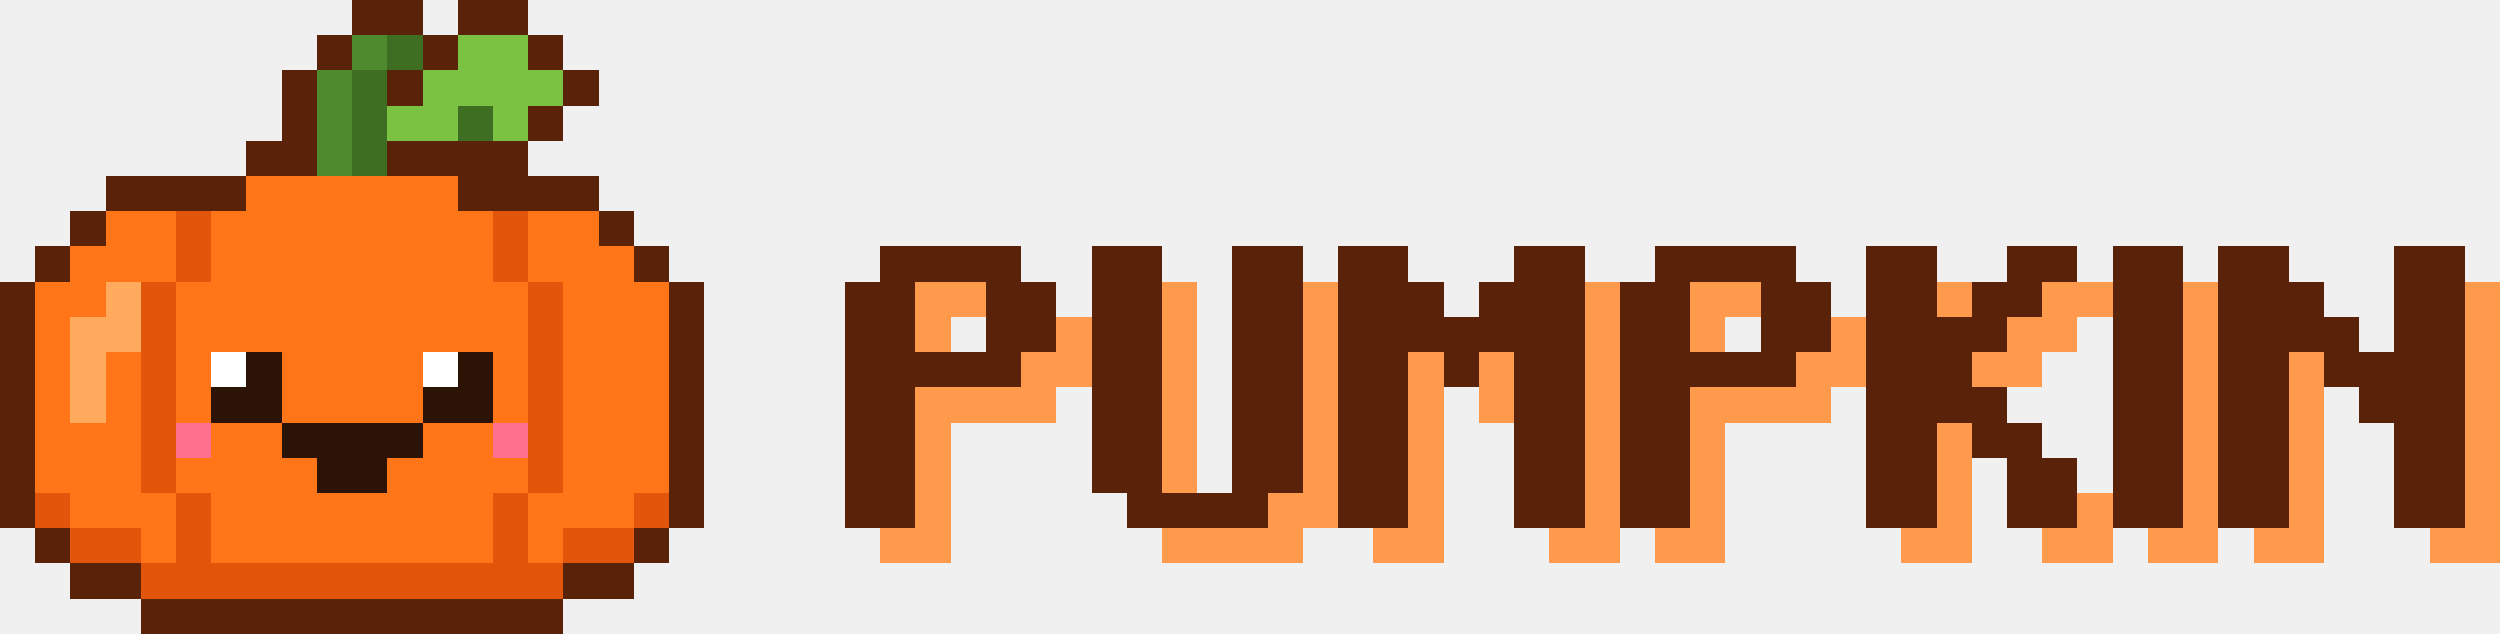
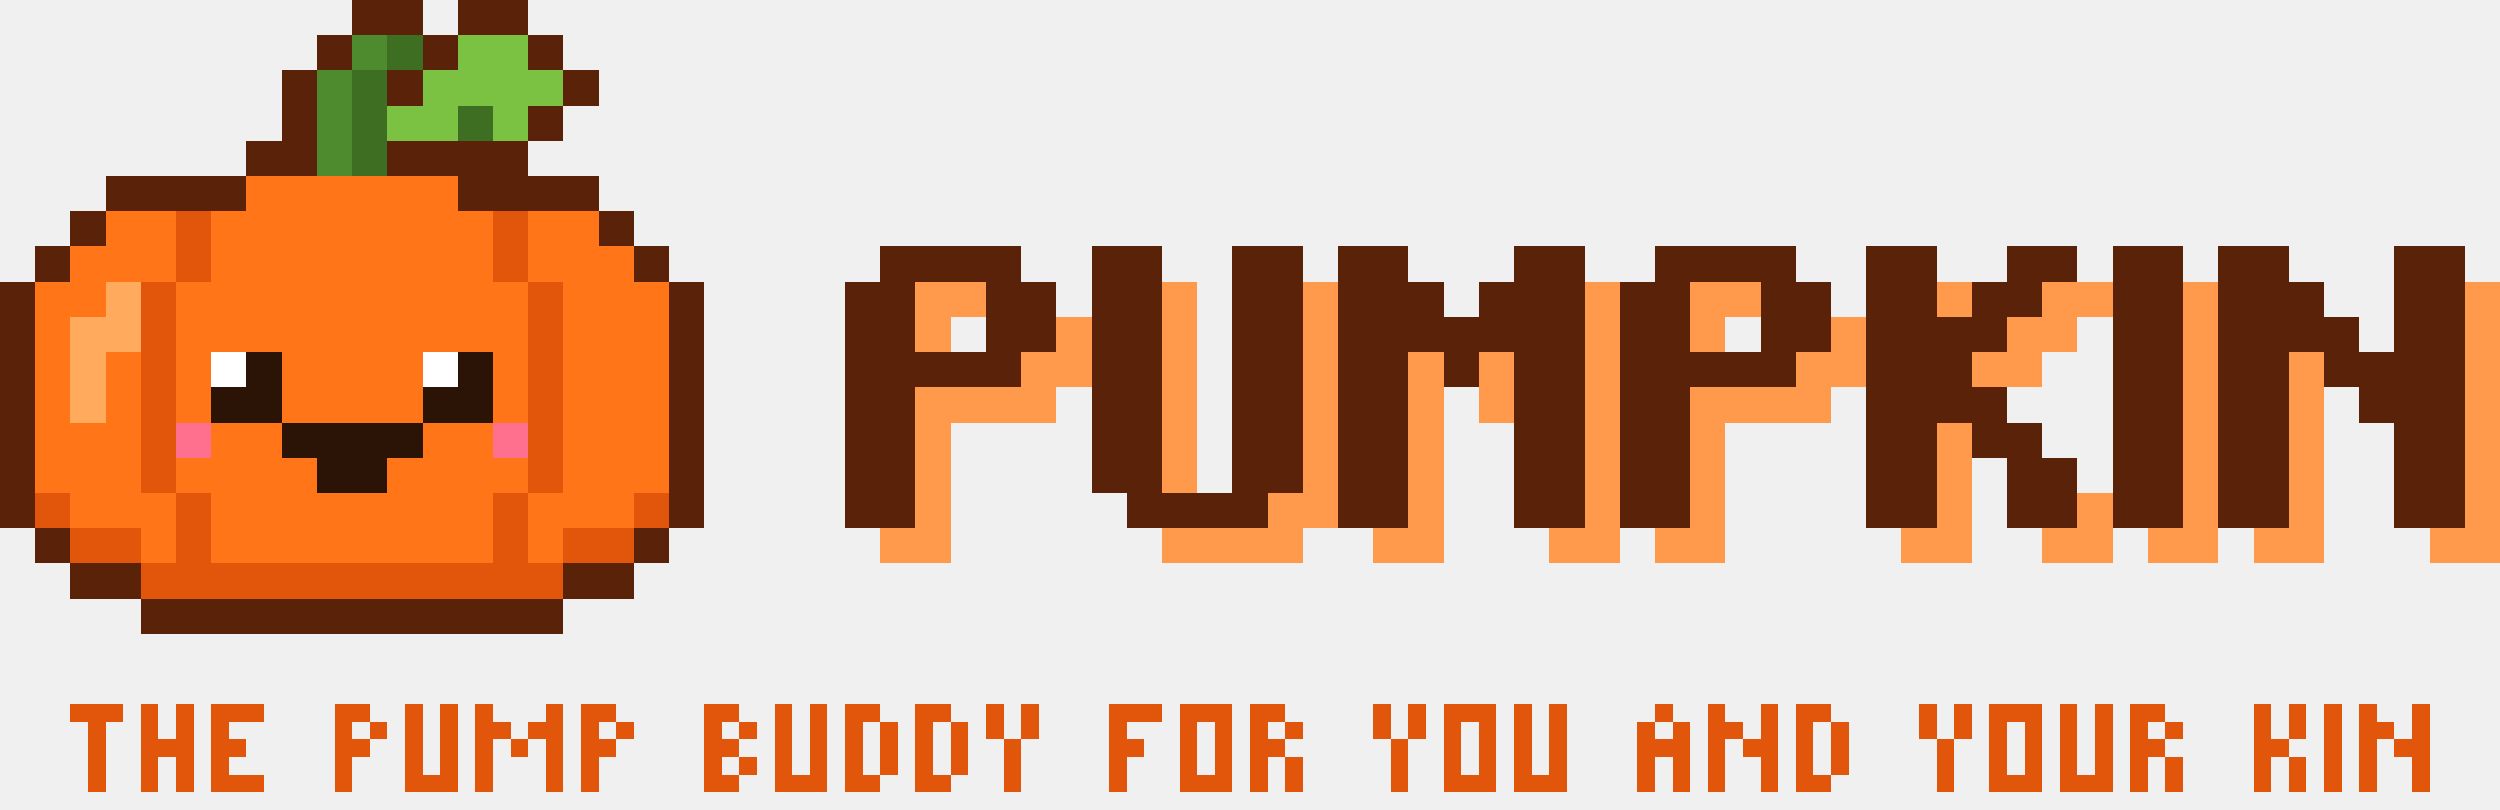
- <svg xmlns="http://www.w3.org/2000/svg" viewBox="0 0 71 18" shape-rendering="crispEdges" width="852" height="216" role="img" aria-label="Pumpkin">
+ <svg xmlns="http://www.w3.org/2000/svg" viewBox="0 0 71 23" shape-rendering="crispEdges" width="852" height="276" role="img" aria-label="Pumpkin, the pump buddy for you and your kin">
  <rect x="10" y="0" width="2" height="1" fill="#5A2208" />
  <rect x="13" y="0" width="2" height="1" fill="#5A2208" />
  <rect x="9" y="1" width="1" height="1" fill="#5A2208" />
  <rect x="10" y="1" width="1" height="1" fill="#4E8A2E" />
  <rect x="11" y="1" width="1" height="1" fill="#3E6E22" />
  <rect x="12" y="1" width="1" height="1" fill="#5A2208" />
  <rect x="13" y="1" width="2" height="1" fill="#7CC242" />
  <rect x="15" y="1" width="1" height="1" fill="#5A2208" />
  <rect x="8" y="2" width="1" height="1" fill="#5A2208" />
  <rect x="9" y="2" width="1" height="1" fill="#4E8A2E" />
  <rect x="10" y="2" width="1" height="1" fill="#3E6E22" />
  <rect x="11" y="2" width="1" height="1" fill="#5A2208" />
  <rect x="12" y="2" width="4" height="1" fill="#7CC242" />
  <rect x="16" y="2" width="1" height="1" fill="#5A2208" />
  <rect x="8" y="3" width="1" height="1" fill="#5A2208" />
  <rect x="9" y="3" width="1" height="1" fill="#4E8A2E" />
  <rect x="10" y="3" width="1" height="1" fill="#3E6E22" />
  <rect x="11" y="3" width="2" height="1" fill="#7CC242" />
  <rect x="13" y="3" width="1" height="1" fill="#3E6E22" />
  <rect x="14" y="3" width="1" height="1" fill="#7CC242" />
  <rect x="15" y="3" width="1" height="1" fill="#5A2208" />
  <rect x="7" y="4" width="2" height="1" fill="#5A2208" />
  <rect x="9" y="4" width="1" height="1" fill="#4E8A2E" />
  <rect x="10" y="4" width="1" height="1" fill="#3E6E22" />
  <rect x="11" y="4" width="4" height="1" fill="#5A2208" />
  <rect x="3" y="5" width="4" height="1" fill="#5A2208" />
  <rect x="7" y="5" width="6" height="1" fill="#FF7518" />
  <rect x="13" y="5" width="4" height="1" fill="#5A2208" />
  <rect x="2" y="6" width="1" height="1" fill="#5A2208" />
  <rect x="3" y="6" width="2" height="1" fill="#FF7518" />
  <rect x="5" y="6" width="1" height="1" fill="#E2560C" />
  <rect x="6" y="6" width="8" height="1" fill="#FF7518" />
  <rect x="14" y="6" width="1" height="1" fill="#E2560C" />
  <rect x="15" y="6" width="2" height="1" fill="#FF7518" />
  <rect x="17" y="6" width="1" height="1" fill="#5A2208" />
  <rect x="1" y="7" width="1" height="1" fill="#5A2208" />
  <rect x="2" y="7" width="3" height="1" fill="#FF7518" />
  <rect x="5" y="7" width="1" height="1" fill="#E2560C" />
  <rect x="6" y="7" width="8" height="1" fill="#FF7518" />
  <rect x="14" y="7" width="1" height="1" fill="#E2560C" />
  <rect x="15" y="7" width="3" height="1" fill="#FF7518" />
  <rect x="18" y="7" width="1" height="1" fill="#5A2208" />
  <rect x="25" y="7" width="4" height="1" fill="#5A2208" />
  <rect x="31" y="7" width="2" height="1" fill="#5A2208" />
  <rect x="35" y="7" width="2" height="1" fill="#5A2208" />
  <rect x="38" y="7" width="2" height="1" fill="#5A2208" />
  <rect x="43" y="7" width="2" height="1" fill="#5A2208" />
  <rect x="47" y="7" width="4" height="1" fill="#5A2208" />
  <rect x="53" y="7" width="2" height="1" fill="#5A2208" />
  <rect x="57" y="7" width="2" height="1" fill="#5A2208" />
  <rect x="60" y="7" width="2" height="1" fill="#5A2208" />
  <rect x="63" y="7" width="2" height="1" fill="#5A2208" />
  <rect x="68" y="7" width="2" height="1" fill="#5A2208" />
  <rect x="0" y="8" width="1" height="1" fill="#5A2208" />
  <rect x="1" y="8" width="2" height="1" fill="#FF7518" />
  <rect x="3" y="8" width="1" height="1" fill="#FFAA5C" />
  <rect x="4" y="8" width="1" height="1" fill="#E2560C" />
  <rect x="5" y="8" width="10" height="1" fill="#FF7518" />
  <rect x="15" y="8" width="1" height="1" fill="#E2560C" />
  <rect x="16" y="8" width="3" height="1" fill="#FF7518" />
  <rect x="19" y="8" width="1" height="1" fill="#5A2208" />
  <rect x="24" y="8" width="2" height="1" fill="#5A2208" />
  <rect x="26" y="8" width="2" height="1" fill="#FF9A4D" />
  <rect x="28" y="8" width="2" height="1" fill="#5A2208" />
  <rect x="31" y="8" width="2" height="1" fill="#5A2208" />
  <rect x="33" y="8" width="1" height="1" fill="#FF9A4D" />
  <rect x="35" y="8" width="2" height="1" fill="#5A2208" />
  <rect x="37" y="8" width="1" height="1" fill="#FF9A4D" />
  <rect x="38" y="8" width="3" height="1" fill="#5A2208" />
  <rect x="42" y="8" width="3" height="1" fill="#5A2208" />
  <rect x="45" y="8" width="1" height="1" fill="#FF9A4D" />
  <rect x="46" y="8" width="2" height="1" fill="#5A2208" />
  <rect x="48" y="8" width="2" height="1" fill="#FF9A4D" />
  <rect x="50" y="8" width="2" height="1" fill="#5A2208" />
  <rect x="53" y="8" width="2" height="1" fill="#5A2208" />
  <rect x="55" y="8" width="1" height="1" fill="#FF9A4D" />
  <rect x="56" y="8" width="2" height="1" fill="#5A2208" />
  <rect x="58" y="8" width="2" height="1" fill="#FF9A4D" />
  <rect x="60" y="8" width="2" height="1" fill="#5A2208" />
  <rect x="62" y="8" width="1" height="1" fill="#FF9A4D" />
  <rect x="63" y="8" width="3" height="1" fill="#5A2208" />
  <rect x="68" y="8" width="2" height="1" fill="#5A2208" />
  <rect x="70" y="8" width="1" height="1" fill="#FF9A4D" />
  <rect x="0" y="9" width="1" height="1" fill="#5A2208" />
  <rect x="1" y="9" width="1" height="1" fill="#FF7518" />
  <rect x="2" y="9" width="2" height="1" fill="#FFAA5C" />
  <rect x="4" y="9" width="1" height="1" fill="#E2560C" />
  <rect x="5" y="9" width="10" height="1" fill="#FF7518" />
  <rect x="15" y="9" width="1" height="1" fill="#E2560C" />
  <rect x="16" y="9" width="3" height="1" fill="#FF7518" />
  <rect x="19" y="9" width="1" height="1" fill="#5A2208" />
  <rect x="24" y="9" width="2" height="1" fill="#5A2208" />
  <rect x="26" y="9" width="1" height="1" fill="#FF9A4D" />
  <rect x="28" y="9" width="2" height="1" fill="#5A2208" />
  <rect x="30" y="9" width="1" height="1" fill="#FF9A4D" />
  <rect x="31" y="9" width="2" height="1" fill="#5A2208" />
  <rect x="33" y="9" width="1" height="1" fill="#FF9A4D" />
  <rect x="35" y="9" width="2" height="1" fill="#5A2208" />
  <rect x="37" y="9" width="1" height="1" fill="#FF9A4D" />
  <rect x="38" y="9" width="7" height="1" fill="#5A2208" />
  <rect x="45" y="9" width="1" height="1" fill="#FF9A4D" />
  <rect x="46" y="9" width="2" height="1" fill="#5A2208" />
  <rect x="48" y="9" width="1" height="1" fill="#FF9A4D" />
  <rect x="50" y="9" width="2" height="1" fill="#5A2208" />
  <rect x="52" y="9" width="1" height="1" fill="#FF9A4D" />
  <rect x="53" y="9" width="4" height="1" fill="#5A2208" />
  <rect x="57" y="9" width="2" height="1" fill="#FF9A4D" />
  <rect x="60" y="9" width="2" height="1" fill="#5A2208" />
  <rect x="62" y="9" width="1" height="1" fill="#FF9A4D" />
  <rect x="63" y="9" width="4" height="1" fill="#5A2208" />
  <rect x="68" y="9" width="2" height="1" fill="#5A2208" />
  <rect x="70" y="9" width="1" height="1" fill="#FF9A4D" />
  <rect x="0" y="10" width="1" height="1" fill="#5A2208" />
  <rect x="1" y="10" width="1" height="1" fill="#FF7518" />
  <rect x="2" y="10" width="1" height="1" fill="#FFAA5C" />
  <rect x="3" y="10" width="1" height="1" fill="#FF7518" />
  <rect x="4" y="10" width="1" height="1" fill="#E2560C" />
  <rect x="5" y="10" width="1" height="1" fill="#FF7518" />
  <rect x="6" y="10" width="1" height="1" fill="#FFFFFF" />
  <rect x="7" y="10" width="1" height="1" fill="#2B1406" />
  <rect x="8" y="10" width="4" height="1" fill="#FF7518" />
  <rect x="12" y="10" width="1" height="1" fill="#FFFFFF" />
  <rect x="13" y="10" width="1" height="1" fill="#2B1406" />
  <rect x="14" y="10" width="1" height="1" fill="#FF7518" />
  <rect x="15" y="10" width="1" height="1" fill="#E2560C" />
  <rect x="16" y="10" width="3" height="1" fill="#FF7518" />
  <rect x="19" y="10" width="1" height="1" fill="#5A2208" />
  <rect x="24" y="10" width="5" height="1" fill="#5A2208" />
  <rect x="29" y="10" width="2" height="1" fill="#FF9A4D" />
  <rect x="31" y="10" width="2" height="1" fill="#5A2208" />
  <rect x="33" y="10" width="1" height="1" fill="#FF9A4D" />
  <rect x="35" y="10" width="2" height="1" fill="#5A2208" />
  <rect x="37" y="10" width="1" height="1" fill="#FF9A4D" />
  <rect x="38" y="10" width="2" height="1" fill="#5A2208" />
  <rect x="40" y="10" width="1" height="1" fill="#FF9A4D" />
  <rect x="41" y="10" width="1" height="1" fill="#5A2208" />
  <rect x="42" y="10" width="1" height="1" fill="#FF9A4D" />
  <rect x="43" y="10" width="2" height="1" fill="#5A2208" />
  <rect x="45" y="10" width="1" height="1" fill="#FF9A4D" />
  <rect x="46" y="10" width="5" height="1" fill="#5A2208" />
  <rect x="51" y="10" width="2" height="1" fill="#FF9A4D" />
  <rect x="53" y="10" width="3" height="1" fill="#5A2208" />
  <rect x="56" y="10" width="2" height="1" fill="#FF9A4D" />
  <rect x="60" y="10" width="2" height="1" fill="#5A2208" />
  <rect x="62" y="10" width="1" height="1" fill="#FF9A4D" />
  <rect x="63" y="10" width="2" height="1" fill="#5A2208" />
  <rect x="65" y="10" width="1" height="1" fill="#FF9A4D" />
  <rect x="66" y="10" width="4" height="1" fill="#5A2208" />
  <rect x="70" y="10" width="1" height="1" fill="#FF9A4D" />
  <rect x="0" y="11" width="1" height="1" fill="#5A2208" />
  <rect x="1" y="11" width="1" height="1" fill="#FF7518" />
  <rect x="2" y="11" width="1" height="1" fill="#FFAA5C" />
  <rect x="3" y="11" width="1" height="1" fill="#FF7518" />
  <rect x="4" y="11" width="1" height="1" fill="#E2560C" />
  <rect x="5" y="11" width="1" height="1" fill="#FF7518" />
  <rect x="6" y="11" width="2" height="1" fill="#2B1406" />
  <rect x="8" y="11" width="4" height="1" fill="#FF7518" />
  <rect x="12" y="11" width="2" height="1" fill="#2B1406" />
  <rect x="14" y="11" width="1" height="1" fill="#FF7518" />
  <rect x="15" y="11" width="1" height="1" fill="#E2560C" />
  <rect x="16" y="11" width="3" height="1" fill="#FF7518" />
  <rect x="19" y="11" width="1" height="1" fill="#5A2208" />
  <rect x="24" y="11" width="2" height="1" fill="#5A2208" />
  <rect x="26" y="11" width="4" height="1" fill="#FF9A4D" />
  <rect x="31" y="11" width="2" height="1" fill="#5A2208" />
  <rect x="33" y="11" width="1" height="1" fill="#FF9A4D" />
  <rect x="35" y="11" width="2" height="1" fill="#5A2208" />
  <rect x="37" y="11" width="1" height="1" fill="#FF9A4D" />
  <rect x="38" y="11" width="2" height="1" fill="#5A2208" />
  <rect x="40" y="11" width="1" height="1" fill="#FF9A4D" />
  <rect x="42" y="11" width="1" height="1" fill="#FF9A4D" />
  <rect x="43" y="11" width="2" height="1" fill="#5A2208" />
  <rect x="45" y="11" width="1" height="1" fill="#FF9A4D" />
  <rect x="46" y="11" width="2" height="1" fill="#5A2208" />
  <rect x="48" y="11" width="4" height="1" fill="#FF9A4D" />
  <rect x="53" y="11" width="4" height="1" fill="#5A2208" />
  <rect x="60" y="11" width="2" height="1" fill="#5A2208" />
  <rect x="62" y="11" width="1" height="1" fill="#FF9A4D" />
  <rect x="63" y="11" width="2" height="1" fill="#5A2208" />
  <rect x="65" y="11" width="1" height="1" fill="#FF9A4D" />
  <rect x="67" y="11" width="3" height="1" fill="#5A2208" />
  <rect x="70" y="11" width="1" height="1" fill="#FF9A4D" />
  <rect x="0" y="12" width="1" height="1" fill="#5A2208" />
  <rect x="1" y="12" width="3" height="1" fill="#FF7518" />
  <rect x="4" y="12" width="1" height="1" fill="#E2560C" />
  <rect x="5" y="12" width="1" height="1" fill="#FF6F8E" />
  <rect x="6" y="12" width="2" height="1" fill="#FF7518" />
  <rect x="8" y="12" width="4" height="1" fill="#2B1406" />
  <rect x="12" y="12" width="2" height="1" fill="#FF7518" />
  <rect x="14" y="12" width="1" height="1" fill="#FF6F8E" />
  <rect x="15" y="12" width="1" height="1" fill="#E2560C" />
  <rect x="16" y="12" width="3" height="1" fill="#FF7518" />
  <rect x="19" y="12" width="1" height="1" fill="#5A2208" />
  <rect x="24" y="12" width="2" height="1" fill="#5A2208" />
  <rect x="26" y="12" width="1" height="1" fill="#FF9A4D" />
  <rect x="31" y="12" width="2" height="1" fill="#5A2208" />
  <rect x="33" y="12" width="1" height="1" fill="#FF9A4D" />
  <rect x="35" y="12" width="2" height="1" fill="#5A2208" />
  <rect x="37" y="12" width="1" height="1" fill="#FF9A4D" />
  <rect x="38" y="12" width="2" height="1" fill="#5A2208" />
  <rect x="40" y="12" width="1" height="1" fill="#FF9A4D" />
  <rect x="43" y="12" width="2" height="1" fill="#5A2208" />
  <rect x="45" y="12" width="1" height="1" fill="#FF9A4D" />
  <rect x="46" y="12" width="2" height="1" fill="#5A2208" />
  <rect x="48" y="12" width="1" height="1" fill="#FF9A4D" />
  <rect x="53" y="12" width="2" height="1" fill="#5A2208" />
  <rect x="55" y="12" width="1" height="1" fill="#FF9A4D" />
  <rect x="56" y="12" width="2" height="1" fill="#5A2208" />
  <rect x="60" y="12" width="2" height="1" fill="#5A2208" />
  <rect x="62" y="12" width="1" height="1" fill="#FF9A4D" />
  <rect x="63" y="12" width="2" height="1" fill="#5A2208" />
  <rect x="65" y="12" width="1" height="1" fill="#FF9A4D" />
  <rect x="68" y="12" width="2" height="1" fill="#5A2208" />
  <rect x="70" y="12" width="1" height="1" fill="#FF9A4D" />
  <rect x="0" y="13" width="1" height="1" fill="#5A2208" />
  <rect x="1" y="13" width="3" height="1" fill="#FF7518" />
  <rect x="4" y="13" width="1" height="1" fill="#E2560C" />
  <rect x="5" y="13" width="4" height="1" fill="#FF7518" />
  <rect x="9" y="13" width="2" height="1" fill="#2B1406" />
  <rect x="11" y="13" width="4" height="1" fill="#FF7518" />
  <rect x="15" y="13" width="1" height="1" fill="#E2560C" />
  <rect x="16" y="13" width="3" height="1" fill="#FF7518" />
  <rect x="19" y="13" width="1" height="1" fill="#5A2208" />
  <rect x="24" y="13" width="2" height="1" fill="#5A2208" />
  <rect x="26" y="13" width="1" height="1" fill="#FF9A4D" />
  <rect x="31" y="13" width="2" height="1" fill="#5A2208" />
  <rect x="33" y="13" width="1" height="1" fill="#FF9A4D" />
  <rect x="35" y="13" width="2" height="1" fill="#5A2208" />
  <rect x="37" y="13" width="1" height="1" fill="#FF9A4D" />
  <rect x="38" y="13" width="2" height="1" fill="#5A2208" />
  <rect x="40" y="13" width="1" height="1" fill="#FF9A4D" />
  <rect x="43" y="13" width="2" height="1" fill="#5A2208" />
  <rect x="45" y="13" width="1" height="1" fill="#FF9A4D" />
  <rect x="46" y="13" width="2" height="1" fill="#5A2208" />
  <rect x="48" y="13" width="1" height="1" fill="#FF9A4D" />
  <rect x="53" y="13" width="2" height="1" fill="#5A2208" />
  <rect x="55" y="13" width="1" height="1" fill="#FF9A4D" />
  <rect x="57" y="13" width="2" height="1" fill="#5A2208" />
  <rect x="60" y="13" width="2" height="1" fill="#5A2208" />
  <rect x="62" y="13" width="1" height="1" fill="#FF9A4D" />
  <rect x="63" y="13" width="2" height="1" fill="#5A2208" />
  <rect x="65" y="13" width="1" height="1" fill="#FF9A4D" />
  <rect x="68" y="13" width="2" height="1" fill="#5A2208" />
  <rect x="70" y="13" width="1" height="1" fill="#FF9A4D" />
  <rect x="0" y="14" width="1" height="1" fill="#5A2208" />
  <rect x="1" y="14" width="1" height="1" fill="#E2560C" />
  <rect x="2" y="14" width="3" height="1" fill="#FF7518" />
  <rect x="5" y="14" width="1" height="1" fill="#E2560C" />
  <rect x="6" y="14" width="8" height="1" fill="#FF7518" />
  <rect x="14" y="14" width="1" height="1" fill="#E2560C" />
  <rect x="15" y="14" width="3" height="1" fill="#FF7518" />
  <rect x="18" y="14" width="1" height="1" fill="#E2560C" />
  <rect x="19" y="14" width="1" height="1" fill="#5A2208" />
  <rect x="24" y="14" width="2" height="1" fill="#5A2208" />
  <rect x="26" y="14" width="1" height="1" fill="#FF9A4D" />
  <rect x="32" y="14" width="4" height="1" fill="#5A2208" />
  <rect x="36" y="14" width="2" height="1" fill="#FF9A4D" />
  <rect x="38" y="14" width="2" height="1" fill="#5A2208" />
  <rect x="40" y="14" width="1" height="1" fill="#FF9A4D" />
  <rect x="43" y="14" width="2" height="1" fill="#5A2208" />
  <rect x="45" y="14" width="1" height="1" fill="#FF9A4D" />
  <rect x="46" y="14" width="2" height="1" fill="#5A2208" />
  <rect x="48" y="14" width="1" height="1" fill="#FF9A4D" />
  <rect x="53" y="14" width="2" height="1" fill="#5A2208" />
  <rect x="55" y="14" width="1" height="1" fill="#FF9A4D" />
  <rect x="57" y="14" width="2" height="1" fill="#5A2208" />
  <rect x="59" y="14" width="1" height="1" fill="#FF9A4D" />
  <rect x="60" y="14" width="2" height="1" fill="#5A2208" />
  <rect x="62" y="14" width="1" height="1" fill="#FF9A4D" />
  <rect x="63" y="14" width="2" height="1" fill="#5A2208" />
  <rect x="65" y="14" width="1" height="1" fill="#FF9A4D" />
  <rect x="68" y="14" width="2" height="1" fill="#5A2208" />
  <rect x="70" y="14" width="1" height="1" fill="#FF9A4D" />
  <rect x="1" y="15" width="1" height="1" fill="#5A2208" />
  <rect x="2" y="15" width="2" height="1" fill="#E2560C" />
  <rect x="4" y="15" width="1" height="1" fill="#FF7518" />
  <rect x="5" y="15" width="1" height="1" fill="#E2560C" />
  <rect x="6" y="15" width="8" height="1" fill="#FF7518" />
  <rect x="14" y="15" width="1" height="1" fill="#E2560C" />
  <rect x="15" y="15" width="1" height="1" fill="#FF7518" />
  <rect x="16" y="15" width="2" height="1" fill="#E2560C" />
  <rect x="18" y="15" width="1" height="1" fill="#5A2208" />
  <rect x="25" y="15" width="2" height="1" fill="#FF9A4D" />
  <rect x="33" y="15" width="4" height="1" fill="#FF9A4D" />
  <rect x="39" y="15" width="2" height="1" fill="#FF9A4D" />
  <rect x="44" y="15" width="2" height="1" fill="#FF9A4D" />
  <rect x="47" y="15" width="2" height="1" fill="#FF9A4D" />
  <rect x="54" y="15" width="2" height="1" fill="#FF9A4D" />
  <rect x="58" y="15" width="2" height="1" fill="#FF9A4D" />
  <rect x="61" y="15" width="2" height="1" fill="#FF9A4D" />
  <rect x="64" y="15" width="2" height="1" fill="#FF9A4D" />
  <rect x="69" y="15" width="2" height="1" fill="#FF9A4D" />
  <rect x="2" y="16" width="2" height="1" fill="#5A2208" />
  <rect x="4" y="16" width="12" height="1" fill="#E2560C" />
  <rect x="16" y="16" width="2" height="1" fill="#5A2208" />
  <rect x="4" y="17" width="12" height="1" fill="#5A2208" />
+   <g transform="scale(0.5)">
+     <rect x="4" y="40" width="3" height="1" fill="#E2560C" />
+     <rect x="5" y="41" width="1" height="1" fill="#E2560C" />
+     <rect x="5" y="42" width="1" height="1" fill="#E2560C" />
+     <rect x="5" y="43" width="1" height="1" fill="#E2560C" />
+     <rect x="5" y="44" width="1" height="1" fill="#E2560C" />
+     <rect x="8" y="40" width="1" height="1" fill="#E2560C" />
+     <rect x="10" y="40" width="1" height="1" fill="#E2560C" />
+     <rect x="8" y="41" width="1" height="1" fill="#E2560C" />
+     <rect x="10" y="41" width="1" height="1" fill="#E2560C" />
+     <rect x="8" y="42" width="3" height="1" fill="#E2560C" />
+     <rect x="8" y="43" width="1" height="1" fill="#E2560C" />
+     <rect x="10" y="43" width="1" height="1" fill="#E2560C" />
+     <rect x="8" y="44" width="1" height="1" fill="#E2560C" />
+     <rect x="10" y="44" width="1" height="1" fill="#E2560C" />
+     <rect x="12" y="40" width="3" height="1" fill="#E2560C" />
+     <rect x="12" y="41" width="1" height="1" fill="#E2560C" />
+     <rect x="12" y="42" width="2" height="1" fill="#E2560C" />
+     <rect x="12" y="43" width="1" height="1" fill="#E2560C" />
+     <rect x="12" y="44" width="3" height="1" fill="#E2560C" />
+     <rect x="19" y="40" width="2" height="1" fill="#E2560C" />
+     <rect x="19" y="41" width="1" height="1" fill="#E2560C" />
+     <rect x="21" y="41" width="1" height="1" fill="#E2560C" />
+     <rect x="19" y="42" width="2" height="1" fill="#E2560C" />
+     <rect x="19" y="43" width="1" height="1" fill="#E2560C" />
+     <rect x="19" y="44" width="1" height="1" fill="#E2560C" />
+     <rect x="23" y="40" width="1" height="1" fill="#E2560C" />
+     <rect x="25" y="40" width="1" height="1" fill="#E2560C" />
+     <rect x="23" y="41" width="1" height="1" fill="#E2560C" />
+     <rect x="25" y="41" width="1" height="1" fill="#E2560C" />
+     <rect x="23" y="42" width="1" height="1" fill="#E2560C" />
+     <rect x="25" y="42" width="1" height="1" fill="#E2560C" />
+     <rect x="23" y="43" width="1" height="1" fill="#E2560C" />
+     <rect x="25" y="43" width="1" height="1" fill="#E2560C" />
+     <rect x="23" y="44" width="3" height="1" fill="#E2560C" />
+     <rect x="27" y="40" width="1" height="1" fill="#E2560C" />
+     <rect x="31" y="40" width="1" height="1" fill="#E2560C" />
+     <rect x="27" y="41" width="2" height="1" fill="#E2560C" />
+     <rect x="30" y="41" width="2" height="1" fill="#E2560C" />
+     <rect x="27" y="42" width="1" height="1" fill="#E2560C" />
+     <rect x="29" y="42" width="1" height="1" fill="#E2560C" />
+     <rect x="31" y="42" width="1" height="1" fill="#E2560C" />
+     <rect x="27" y="43" width="1" height="1" fill="#E2560C" />
+     <rect x="31" y="43" width="1" height="1" fill="#E2560C" />
+     <rect x="27" y="44" width="1" height="1" fill="#E2560C" />
+     <rect x="31" y="44" width="1" height="1" fill="#E2560C" />
+     <rect x="33" y="40" width="2" height="1" fill="#E2560C" />
+     <rect x="33" y="41" width="1" height="1" fill="#E2560C" />
+     <rect x="35" y="41" width="1" height="1" fill="#E2560C" />
+     <rect x="33" y="42" width="2" height="1" fill="#E2560C" />
+     <rect x="33" y="43" width="1" height="1" fill="#E2560C" />
+     <rect x="33" y="44" width="1" height="1" fill="#E2560C" />
+     <rect x="40" y="40" width="2" height="1" fill="#E2560C" />
+     <rect x="40" y="41" width="1" height="1" fill="#E2560C" />
+     <rect x="42" y="41" width="1" height="1" fill="#E2560C" />
+     <rect x="40" y="42" width="2" height="1" fill="#E2560C" />
+     <rect x="40" y="43" width="1" height="1" fill="#E2560C" />
+     <rect x="42" y="43" width="1" height="1" fill="#E2560C" />
+     <rect x="40" y="44" width="2" height="1" fill="#E2560C" />
+     <rect x="44" y="40" width="1" height="1" fill="#E2560C" />
+     <rect x="46" y="40" width="1" height="1" fill="#E2560C" />
+     <rect x="44" y="41" width="1" height="1" fill="#E2560C" />
+     <rect x="46" y="41" width="1" height="1" fill="#E2560C" />
+     <rect x="44" y="42" width="1" height="1" fill="#E2560C" />
+     <rect x="46" y="42" width="1" height="1" fill="#E2560C" />
+     <rect x="44" y="43" width="1" height="1" fill="#E2560C" />
+     <rect x="46" y="43" width="1" height="1" fill="#E2560C" />
+     <rect x="44" y="44" width="3" height="1" fill="#E2560C" />
+     <rect x="48" y="40" width="2" height="1" fill="#E2560C" />
+     <rect x="48" y="41" width="1" height="1" fill="#E2560C" />
+     <rect x="50" y="41" width="1" height="1" fill="#E2560C" />
+     <rect x="48" y="42" width="1" height="1" fill="#E2560C" />
+     <rect x="50" y="42" width="1" height="1" fill="#E2560C" />
+     <rect x="48" y="43" width="1" height="1" fill="#E2560C" />
+     <rect x="50" y="43" width="1" height="1" fill="#E2560C" />
+     <rect x="48" y="44" width="2" height="1" fill="#E2560C" />
+     <rect x="52" y="40" width="2" height="1" fill="#E2560C" />
+     <rect x="52" y="41" width="1" height="1" fill="#E2560C" />
+     <rect x="54" y="41" width="1" height="1" fill="#E2560C" />
+     <rect x="52" y="42" width="1" height="1" fill="#E2560C" />
+     <rect x="54" y="42" width="1" height="1" fill="#E2560C" />
+     <rect x="52" y="43" width="1" height="1" fill="#E2560C" />
+     <rect x="54" y="43" width="1" height="1" fill="#E2560C" />
+     <rect x="52" y="44" width="2" height="1" fill="#E2560C" />
+     <rect x="56" y="40" width="1" height="1" fill="#E2560C" />
+     <rect x="58" y="40" width="1" height="1" fill="#E2560C" />
+     <rect x="56" y="41" width="1" height="1" fill="#E2560C" />
+     <rect x="58" y="41" width="1" height="1" fill="#E2560C" />
+     <rect x="57" y="42" width="1" height="1" fill="#E2560C" />
+     <rect x="57" y="43" width="1" height="1" fill="#E2560C" />
+     <rect x="57" y="44" width="1" height="1" fill="#E2560C" />
+     <rect x="63" y="40" width="3" height="1" fill="#E2560C" />
+     <rect x="63" y="41" width="1" height="1" fill="#E2560C" />
+     <rect x="63" y="42" width="2" height="1" fill="#E2560C" />
+     <rect x="63" y="43" width="1" height="1" fill="#E2560C" />
+     <rect x="63" y="44" width="1" height="1" fill="#E2560C" />
+     <rect x="67" y="40" width="3" height="1" fill="#E2560C" />
+     <rect x="67" y="41" width="1" height="1" fill="#E2560C" />
+     <rect x="69" y="41" width="1" height="1" fill="#E2560C" />
+     <rect x="67" y="42" width="1" height="1" fill="#E2560C" />
+     <rect x="69" y="42" width="1" height="1" fill="#E2560C" />
+     <rect x="67" y="43" width="1" height="1" fill="#E2560C" />
+     <rect x="69" y="43" width="1" height="1" fill="#E2560C" />
+     <rect x="67" y="44" width="3" height="1" fill="#E2560C" />
+     <rect x="71" y="40" width="2" height="1" fill="#E2560C" />
+     <rect x="71" y="41" width="1" height="1" fill="#E2560C" />
+     <rect x="73" y="41" width="1" height="1" fill="#E2560C" />
+     <rect x="71" y="42" width="2" height="1" fill="#E2560C" />
+     <rect x="71" y="43" width="1" height="1" fill="#E2560C" />
+     <rect x="73" y="43" width="1" height="1" fill="#E2560C" />
+     <rect x="71" y="44" width="1" height="1" fill="#E2560C" />
+     <rect x="73" y="44" width="1" height="1" fill="#E2560C" />
+     <rect x="78" y="40" width="1" height="1" fill="#E2560C" />
+     <rect x="80" y="40" width="1" height="1" fill="#E2560C" />
+     <rect x="78" y="41" width="1" height="1" fill="#E2560C" />
+     <rect x="80" y="41" width="1" height="1" fill="#E2560C" />
+     <rect x="79" y="42" width="1" height="1" fill="#E2560C" />
+     <rect x="79" y="43" width="1" height="1" fill="#E2560C" />
+     <rect x="79" y="44" width="1" height="1" fill="#E2560C" />
+     <rect x="82" y="40" width="3" height="1" fill="#E2560C" />
+     <rect x="82" y="41" width="1" height="1" fill="#E2560C" />
+     <rect x="84" y="41" width="1" height="1" fill="#E2560C" />
+     <rect x="82" y="42" width="1" height="1" fill="#E2560C" />
+     <rect x="84" y="42" width="1" height="1" fill="#E2560C" />
+     <rect x="82" y="43" width="1" height="1" fill="#E2560C" />
+     <rect x="84" y="43" width="1" height="1" fill="#E2560C" />
+     <rect x="82" y="44" width="3" height="1" fill="#E2560C" />
+     <rect x="86" y="40" width="1" height="1" fill="#E2560C" />
+     <rect x="88" y="40" width="1" height="1" fill="#E2560C" />
+     <rect x="86" y="41" width="1" height="1" fill="#E2560C" />
+     <rect x="88" y="41" width="1" height="1" fill="#E2560C" />
+     <rect x="86" y="42" width="1" height="1" fill="#E2560C" />
+     <rect x="88" y="42" width="1" height="1" fill="#E2560C" />
+     <rect x="86" y="43" width="1" height="1" fill="#E2560C" />
+     <rect x="88" y="43" width="1" height="1" fill="#E2560C" />
+     <rect x="86" y="44" width="3" height="1" fill="#E2560C" />
+     <rect x="94" y="40" width="1" height="1" fill="#E2560C" />
+     <rect x="93" y="41" width="1" height="1" fill="#E2560C" />
+     <rect x="95" y="41" width="1" height="1" fill="#E2560C" />
+     <rect x="93" y="42" width="3" height="1" fill="#E2560C" />
+     <rect x="93" y="43" width="1" height="1" fill="#E2560C" />
+     <rect x="95" y="43" width="1" height="1" fill="#E2560C" />
+     <rect x="93" y="44" width="1" height="1" fill="#E2560C" />
+     <rect x="95" y="44" width="1" height="1" fill="#E2560C" />
+     <rect x="97" y="40" width="1" height="1" fill="#E2560C" />
+     <rect x="100" y="40" width="1" height="1" fill="#E2560C" />
+     <rect x="97" y="41" width="2" height="1" fill="#E2560C" />
+     <rect x="100" y="41" width="1" height="1" fill="#E2560C" />
+     <rect x="97" y="42" width="1" height="1" fill="#E2560C" />
+     <rect x="99" y="42" width="2" height="1" fill="#E2560C" />
+     <rect x="97" y="43" width="1" height="1" fill="#E2560C" />
+     <rect x="100" y="43" width="1" height="1" fill="#E2560C" />
+     <rect x="97" y="44" width="1" height="1" fill="#E2560C" />
+     <rect x="100" y="44" width="1" height="1" fill="#E2560C" />
+     <rect x="102" y="40" width="2" height="1" fill="#E2560C" />
+     <rect x="102" y="41" width="1" height="1" fill="#E2560C" />
+     <rect x="104" y="41" width="1" height="1" fill="#E2560C" />
+     <rect x="102" y="42" width="1" height="1" fill="#E2560C" />
+     <rect x="104" y="42" width="1" height="1" fill="#E2560C" />
+     <rect x="102" y="43" width="1" height="1" fill="#E2560C" />
+     <rect x="104" y="43" width="1" height="1" fill="#E2560C" />
+     <rect x="102" y="44" width="2" height="1" fill="#E2560C" />
+     <rect x="109" y="40" width="1" height="1" fill="#E2560C" />
+     <rect x="111" y="40" width="1" height="1" fill="#E2560C" />
+     <rect x="109" y="41" width="1" height="1" fill="#E2560C" />
+     <rect x="111" y="41" width="1" height="1" fill="#E2560C" />
+     <rect x="110" y="42" width="1" height="1" fill="#E2560C" />
+     <rect x="110" y="43" width="1" height="1" fill="#E2560C" />
+     <rect x="110" y="44" width="1" height="1" fill="#E2560C" />
+     <rect x="113" y="40" width="3" height="1" fill="#E2560C" />
+     <rect x="113" y="41" width="1" height="1" fill="#E2560C" />
+     <rect x="115" y="41" width="1" height="1" fill="#E2560C" />
+     <rect x="113" y="42" width="1" height="1" fill="#E2560C" />
+     <rect x="115" y="42" width="1" height="1" fill="#E2560C" />
+     <rect x="113" y="43" width="1" height="1" fill="#E2560C" />
+     <rect x="115" y="43" width="1" height="1" fill="#E2560C" />
+     <rect x="113" y="44" width="3" height="1" fill="#E2560C" />
+     <rect x="117" y="40" width="1" height="1" fill="#E2560C" />
+     <rect x="119" y="40" width="1" height="1" fill="#E2560C" />
+     <rect x="117" y="41" width="1" height="1" fill="#E2560C" />
+     <rect x="119" y="41" width="1" height="1" fill="#E2560C" />
+     <rect x="117" y="42" width="1" height="1" fill="#E2560C" />
+     <rect x="119" y="42" width="1" height="1" fill="#E2560C" />
+     <rect x="117" y="43" width="1" height="1" fill="#E2560C" />
+     <rect x="119" y="43" width="1" height="1" fill="#E2560C" />
+     <rect x="117" y="44" width="3" height="1" fill="#E2560C" />
+     <rect x="121" y="40" width="2" height="1" fill="#E2560C" />
+     <rect x="121" y="41" width="1" height="1" fill="#E2560C" />
+     <rect x="123" y="41" width="1" height="1" fill="#E2560C" />
+     <rect x="121" y="42" width="2" height="1" fill="#E2560C" />
+     <rect x="121" y="43" width="1" height="1" fill="#E2560C" />
+     <rect x="123" y="43" width="1" height="1" fill="#E2560C" />
+     <rect x="121" y="44" width="1" height="1" fill="#E2560C" />
+     <rect x="123" y="44" width="1" height="1" fill="#E2560C" />
+     <rect x="128" y="40" width="1" height="1" fill="#E2560C" />
+     <rect x="130" y="40" width="1" height="1" fill="#E2560C" />
+     <rect x="128" y="41" width="1" height="1" fill="#E2560C" />
+     <rect x="130" y="41" width="1" height="1" fill="#E2560C" />
+     <rect x="128" y="42" width="2" height="1" fill="#E2560C" />
+     <rect x="128" y="43" width="1" height="1" fill="#E2560C" />
+     <rect x="130" y="43" width="1" height="1" fill="#E2560C" />
+     <rect x="128" y="44" width="1" height="1" fill="#E2560C" />
+     <rect x="130" y="44" width="1" height="1" fill="#E2560C" />
+     <rect x="132" y="40" width="1" height="1" fill="#E2560C" />
+     <rect x="132" y="41" width="1" height="1" fill="#E2560C" />
+     <rect x="132" y="42" width="1" height="1" fill="#E2560C" />
+     <rect x="132" y="43" width="1" height="1" fill="#E2560C" />
+     <rect x="132" y="44" width="1" height="1" fill="#E2560C" />
+     <rect x="134" y="40" width="1" height="1" fill="#E2560C" />
+     <rect x="137" y="40" width="1" height="1" fill="#E2560C" />
+     <rect x="134" y="41" width="2" height="1" fill="#E2560C" />
+     <rect x="137" y="41" width="1" height="1" fill="#E2560C" />
+     <rect x="134" y="42" width="1" height="1" fill="#E2560C" />
+     <rect x="136" y="42" width="2" height="1" fill="#E2560C" />
+     <rect x="134" y="43" width="1" height="1" fill="#E2560C" />
+     <rect x="137" y="43" width="1" height="1" fill="#E2560C" />
+     <rect x="134" y="44" width="1" height="1" fill="#E2560C" />
+     <rect x="137" y="44" width="1" height="1" fill="#E2560C" />
+   </g>
</svg>
